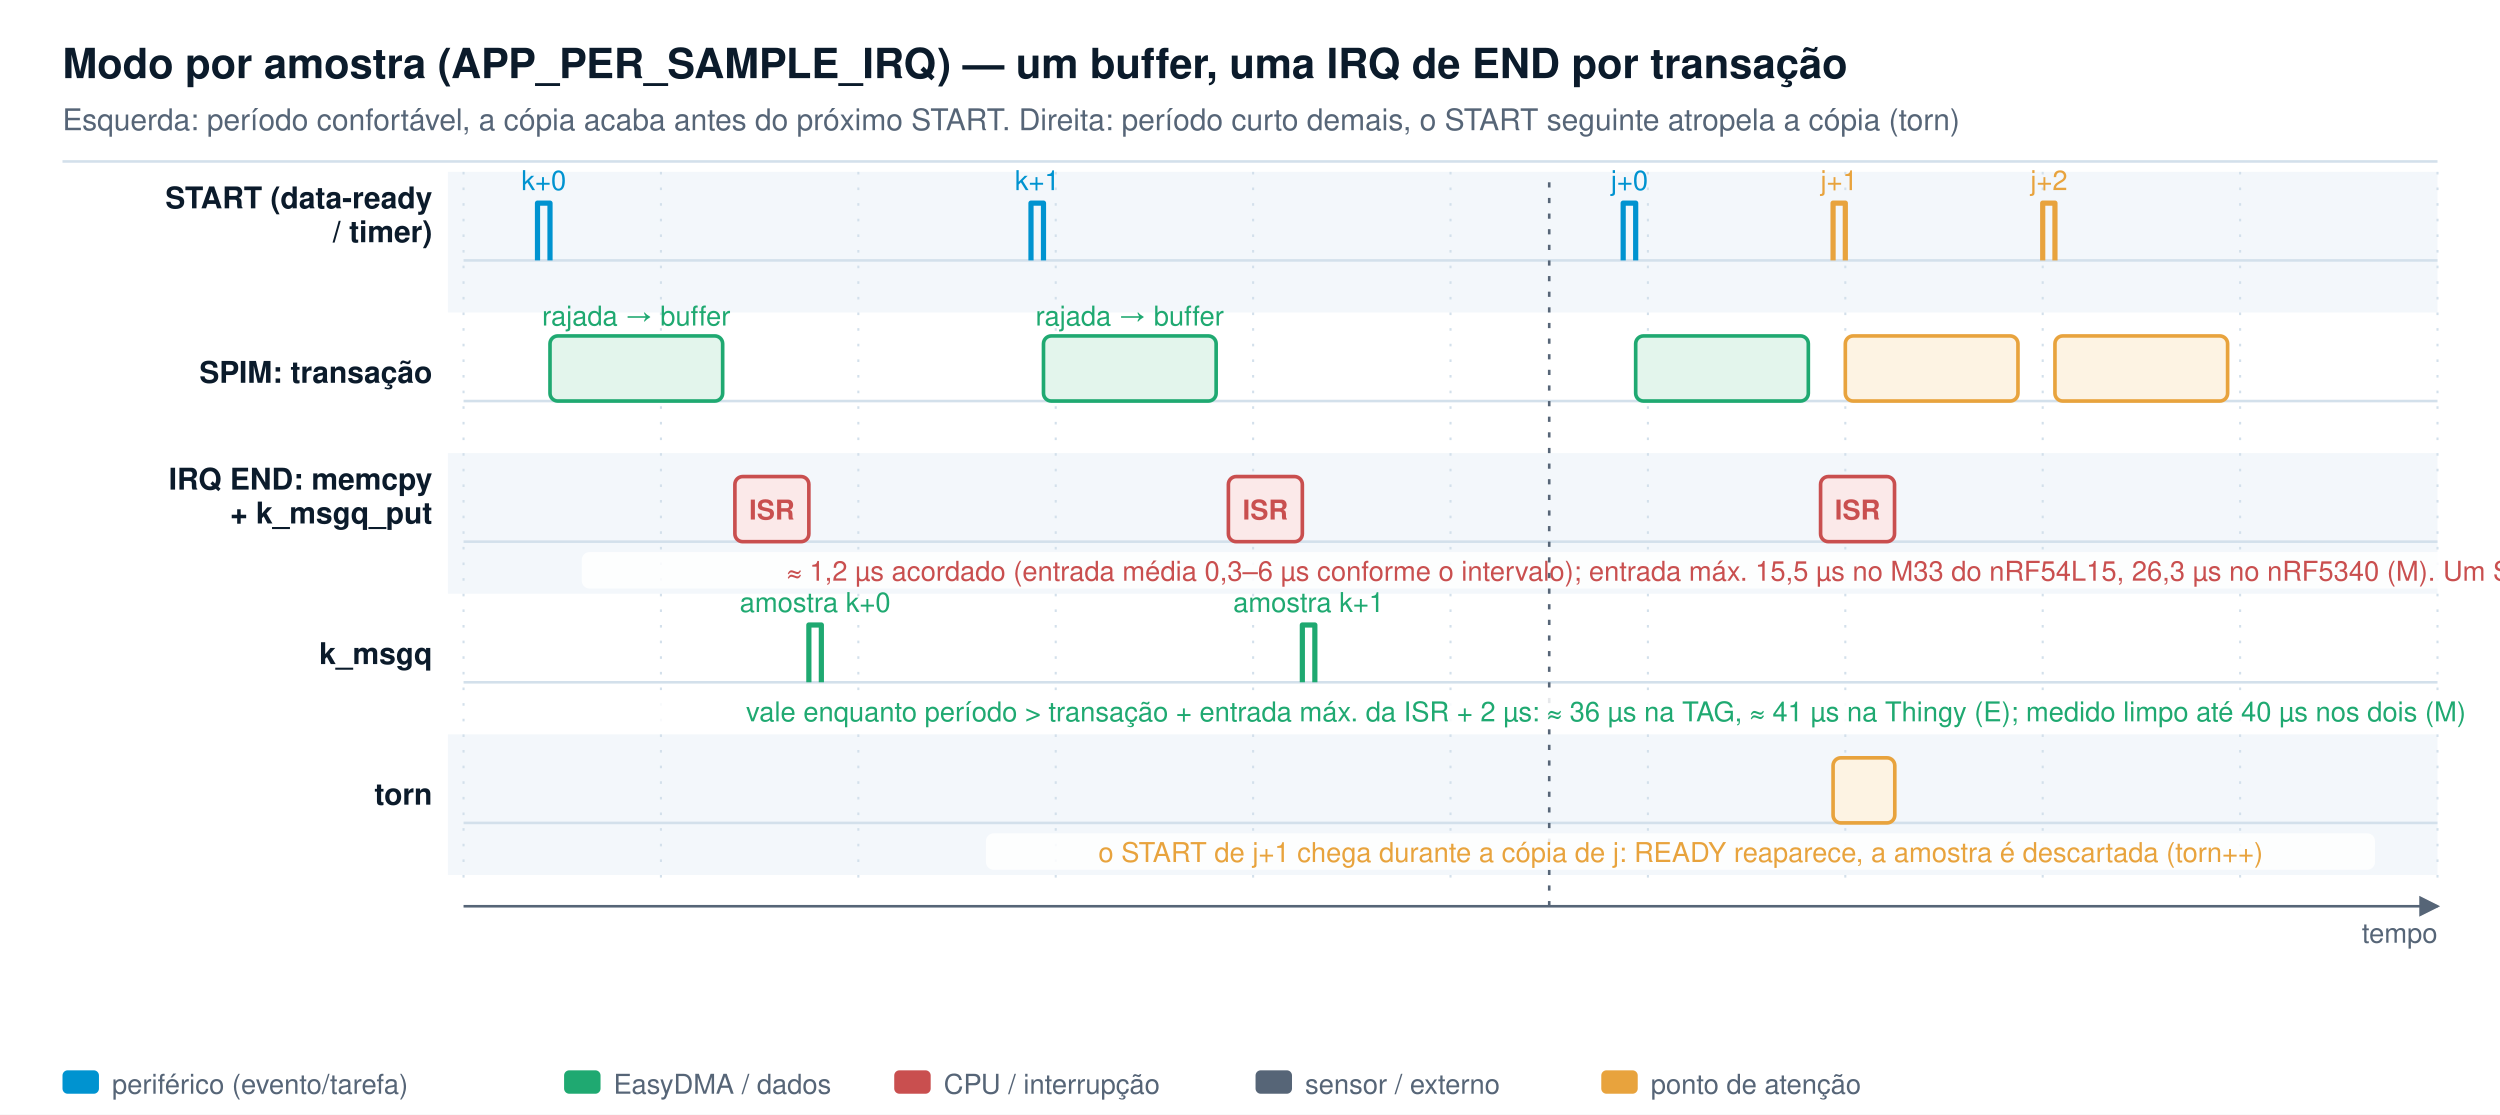
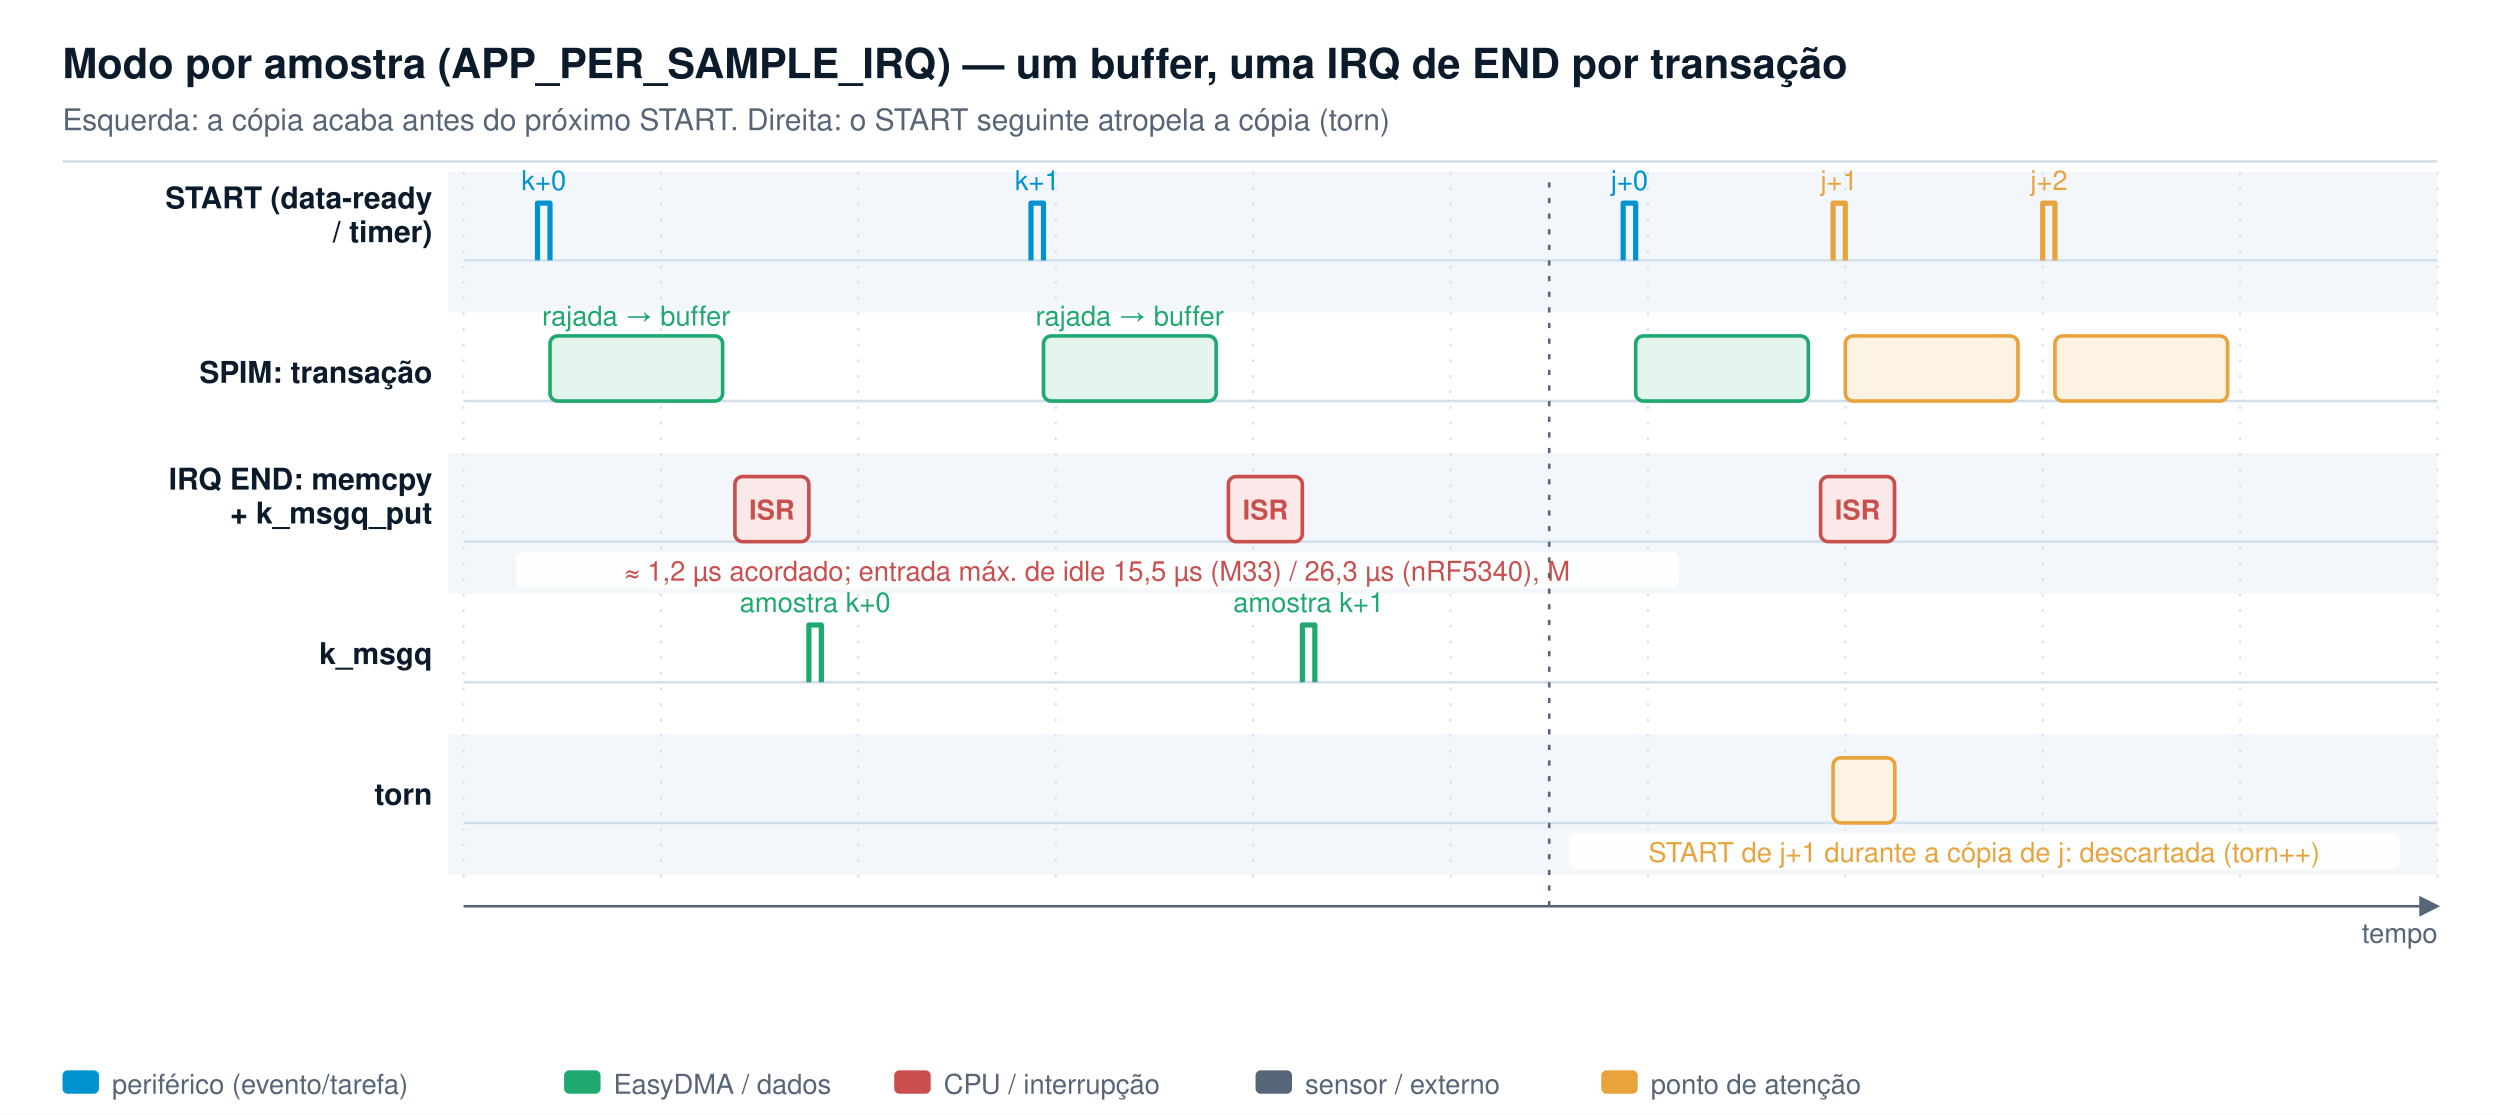
<svg xmlns="http://www.w3.org/2000/svg" width="960" height="428" viewBox="0 0 960 428">
  <defs>
    <marker id="arr" markerWidth="9" markerHeight="9" refX="7" refY="4.5" orient="auto" markerUnits="userSpaceOnUse">
      <path d="M0,0.5 L8,4.5 L0,8.5 z" fill="#566577" />
    </marker>
    <marker id="arr-blue" markerWidth="9" markerHeight="9" refX="7" refY="4.5" orient="auto" markerUnits="userSpaceOnUse">
      <path d="M0,0.5 L8,4.5 L0,8.5 z" fill="#0093D0" />
    </marker>
    <marker id="arr-green" markerWidth="9" markerHeight="9" refX="7" refY="4.5" orient="auto" markerUnits="userSpaceOnUse">
      <path d="M0,0.5 L8,4.5 L0,8.5 z" fill="#1FA971" />
    </marker>
    <marker id="arr-red" markerWidth="9" markerHeight="9" refX="7" refY="4.5" orient="auto" markerUnits="userSpaceOnUse">
      <path d="M0,0.5 L8,4.5 L0,8.5 z" fill="#C94F4F" />
    </marker>
    <filter id="shadow" x="-5%" y="-5%" width="110%" height="120%">
      <feDropShadow dx="0" dy="1.5" stdDeviation="1.5" flood-color="#00224E" flood-opacity="0.12" />
    </filter>
    <pattern id="hatch" width="6" height="6" patternUnits="userSpaceOnUse" patternTransform="rotate(45)">
      <line x1="0" y1="0" x2="0" y2="6" stroke="#D3E0EB" stroke-width="2" />
    </pattern>
  </defs>
  <rect width="100%" height="100%" fill="white" />
  <text x="24" y="30" fill="#0B1B2B" font-family="Segoe UI, Helvetica Neue, Helvetica, Arial, sans-serif" font-size="16" font-weight="600">Modo por amostra (APP_PER_SAMPLE_IRQ) — um buffer, uma IRQ de END por transação</text>
-   <text x="24" y="50" fill="#566577" font-family="Segoe UI, Helvetica Neue, Helvetica, Arial, sans-serif" font-size="11.5">Esquerda: período confortável, a cópia acaba antes do próximo START. Direita: período curto demais, o START seguinte atropela a cópia (torn)</text>
+   <text x="24" y="50" fill="#566577" font-family="Segoe UI, Helvetica Neue, Helvetica, Arial, sans-serif" font-size="11.5">Esquerda: a cópia acaba antes do próximo START. Direita: o START seguinte atropela a cópia (torn)</text>
  <line x1="24" y1="62" x2="936" y2="62" stroke="#D3E0EB" stroke-width="1" />
  <rect x="172" y="66" width="764" height="54" fill="#F3F7FB" />
  <line x1="178" y1="100" x2="936" y2="100" stroke="#D3E0EB" stroke-width="1" />
  <text x="166" y="80" text-anchor="end" fill="#0B1B2B" font-family="Segoe UI, Helvetica Neue, Helvetica, Arial, sans-serif" font-size="11.5" font-weight="600">START (data-ready</text>
  <text x="166" y="93" text-anchor="end" fill="#0B1B2B" font-family="Segoe UI, Helvetica Neue, Helvetica, Arial, sans-serif" font-size="11.5" font-weight="600">/ timer)</text>
  <line x1="178" y1="154" x2="936" y2="154" stroke="#D3E0EB" stroke-width="1" />
  <text x="166" y="147" text-anchor="end" fill="#0B1B2B" font-family="Segoe UI, Helvetica Neue, Helvetica, Arial, sans-serif" font-size="11.5" font-weight="600">SPIM: transação</text>
  <rect x="172" y="174" width="764" height="54" fill="#F3F7FB" />
  <line x1="178" y1="208" x2="936" y2="208" stroke="#D3E0EB" stroke-width="1" />
  <text x="166" y="188" text-anchor="end" fill="#0B1B2B" font-family="Segoe UI, Helvetica Neue, Helvetica, Arial, sans-serif" font-size="11.5" font-weight="600">IRQ END: memcpy</text>
  <text x="166" y="201" text-anchor="end" fill="#0B1B2B" font-family="Segoe UI, Helvetica Neue, Helvetica, Arial, sans-serif" font-size="11.5" font-weight="600">+ k_msgq_put</text>
  <line x1="178" y1="262" x2="936" y2="262" stroke="#D3E0EB" stroke-width="1" />
  <text x="166" y="255" text-anchor="end" fill="#0B1B2B" font-family="Segoe UI, Helvetica Neue, Helvetica, Arial, sans-serif" font-size="11.5" font-weight="600">k_msgq</text>
  <rect x="172" y="282" width="764" height="54" fill="#F3F7FB" />
  <line x1="178" y1="316" x2="936" y2="316" stroke="#D3E0EB" stroke-width="1" />
  <text x="166" y="309" text-anchor="end" fill="#0B1B2B" font-family="Segoe UI, Helvetica Neue, Helvetica, Arial, sans-serif" font-size="11.5" font-weight="600">torn</text>
  <line x1="178.0" y1="66" x2="178.0" y2="340" stroke="#D3E0EB" stroke-width="0.8" stroke-dasharray="1 5" />
  <line x1="253.8" y1="66" x2="253.8" y2="340" stroke="#D3E0EB" stroke-width="0.8" stroke-dasharray="1 5" />
  <line x1="329.6" y1="66" x2="329.6" y2="340" stroke="#D3E0EB" stroke-width="0.8" stroke-dasharray="1 5" />
  <line x1="405.4" y1="66" x2="405.4" y2="340" stroke="#D3E0EB" stroke-width="0.8" stroke-dasharray="1 5" />
  <line x1="481.2" y1="66" x2="481.2" y2="340" stroke="#D3E0EB" stroke-width="0.8" stroke-dasharray="1 5" />
  <line x1="557.0" y1="66" x2="557.0" y2="340" stroke="#D3E0EB" stroke-width="0.8" stroke-dasharray="1 5" />
  <line x1="632.8" y1="66" x2="632.8" y2="340" stroke="#D3E0EB" stroke-width="0.8" stroke-dasharray="1 5" />
  <line x1="708.6" y1="66" x2="708.6" y2="340" stroke="#D3E0EB" stroke-width="0.8" stroke-dasharray="1 5" />
  <line x1="784.4" y1="66" x2="784.4" y2="340" stroke="#D3E0EB" stroke-width="0.8" stroke-dasharray="1 5" />
  <line x1="860.2" y1="66" x2="860.2" y2="340" stroke="#D3E0EB" stroke-width="0.8" stroke-dasharray="1 5" />
  <line x1="936.0" y1="66" x2="936.0" y2="340" stroke="#D3E0EB" stroke-width="0.8" stroke-dasharray="1 5" />
  <path d="M206.4,100.0 V78.0 H211.2 V100.0" fill="none" stroke="#0093D0" stroke-width="2" stroke-linejoin="round" />
  <text x="208.8" y="73.0" fill="#0093D0" text-anchor="middle" font-family="Segoe UI, Helvetica Neue, Helvetica, Arial, sans-serif" font-size="10.5">k+0</text>
  <rect x="211.2" y="129.0" width="66.3" height="25" rx="3" fill="#E3F5EC" stroke="#1FA971" stroke-width="1.4" />
  <text x="244.3" y="125.0" fill="#1FA971" text-anchor="middle" font-family="Segoe UI, Helvetica Neue, Helvetica, Arial, sans-serif" font-size="10.5">rajada → buffer</text>
  <rect x="282.2" y="183.0" width="28.4" height="25" rx="3" fill="#FBE9E9" stroke="#C94F4F" stroke-width="1.4" />
  <text x="296.4" y="199.5" fill="#C94F4F" text-anchor="middle" font-family="Segoe UI, Helvetica Neue, Helvetica, Arial, sans-serif" font-size="10.5" font-weight="600">ISR</text>
  <path d="M310.6,262.0 V240.0 H315.4 V262.0" fill="none" stroke="#1FA971" stroke-width="2" stroke-linejoin="round" />
  <text x="313.0" y="235.0" fill="#1FA971" text-anchor="middle" font-family="Segoe UI, Helvetica Neue, Helvetica, Arial, sans-serif" font-size="10.5">amostra k+0</text>
  <path d="M395.9,100.0 V78.0 H400.7 V100.0" fill="none" stroke="#0093D0" stroke-width="2" stroke-linejoin="round" />
  <text x="398.3" y="73.0" fill="#0093D0" text-anchor="middle" font-family="Segoe UI, Helvetica Neue, Helvetica, Arial, sans-serif" font-size="10.5">k+1</text>
  <rect x="400.7" y="129.0" width="66.3" height="25" rx="3" fill="#E3F5EC" stroke="#1FA971" stroke-width="1.4" />
  <text x="433.8" y="125.0" fill="#1FA971" text-anchor="middle" font-family="Segoe UI, Helvetica Neue, Helvetica, Arial, sans-serif" font-size="10.5">rajada → buffer</text>
  <rect x="471.7" y="183.0" width="28.4" height="25" rx="3" fill="#FBE9E9" stroke="#C94F4F" stroke-width="1.4" />
  <text x="485.9" y="199.5" fill="#C94F4F" text-anchor="middle" font-family="Segoe UI, Helvetica Neue, Helvetica, Arial, sans-serif" font-size="10.5" font-weight="600">ISR</text>
  <path d="M500.1,262.0 V240.0 H504.9 V262.0" fill="none" stroke="#1FA971" stroke-width="2" stroke-linejoin="round" />
  <text x="502.5" y="235.0" fill="#1FA971" text-anchor="middle" font-family="Segoe UI, Helvetica Neue, Helvetica, Arial, sans-serif" font-size="10.5">amostra k+1</text>
-   <rect x="223.4" y="212" width="1026.1" height="14" rx="3" fill="white" opacity="0.85" />
-   <text x="736.4" y="223.0" fill="#C94F4F" text-anchor="middle" font-family="Segoe UI, Helvetica Neue, Helvetica, Arial, sans-serif" font-size="10.5">≈ 1,2 µs acordado (entrada média 0,3–6 µs conforme o intervalo); entrada máx. 15,5 µs no M33 do nRF54L15, 26,3 µs no nRF5340 (M). Um START antes de a ISR entrar não é detectado</text>
+   <rect x="198.2" y="212" width="446.5" height="14" rx="3" fill="white" opacity="0.85" />
+   <text x="421.4" y="223.0" fill="#C94F4F" text-anchor="middle" font-family="Segoe UI, Helvetica Neue, Helvetica, Arial, sans-serif" font-size="10.5">≈ 1,2 µs acordado; entrada máx. de idle 15,5 µs (M33) / 26,3 µs (nRF5340), M</text>
  <line x1="594.9" y1="70" x2="594.9" y2="348" stroke="#566577" stroke-width="1" stroke-dasharray="2 4" />
  <path d="M623.3,100.0 V78.0 H628.1 V100.0" fill="none" stroke="#0093D0" stroke-width="2" stroke-linejoin="round" />
  <text x="625.7" y="73.0" fill="#0093D0" text-anchor="middle" font-family="Segoe UI, Helvetica Neue, Helvetica, Arial, sans-serif" font-size="10.5">j+0</text>
  <rect x="628.1" y="129.0" width="66.3" height="25" rx="3" fill="#E3F5EC" stroke="#1FA971" stroke-width="1.4" />
  <path d="M703.9,100.0 V78.0 H708.6 V100.0" fill="none" stroke="#E8A33D" stroke-width="2" stroke-linejoin="round" />
  <text x="706.2" y="73.0" fill="#E8A33D" text-anchor="middle" font-family="Segoe UI, Helvetica Neue, Helvetica, Arial, sans-serif" font-size="10.5">j+1</text>
  <rect x="708.6" y="129.0" width="66.3" height="25" rx="3" fill="#FDF3E3" stroke="#E8A33D" stroke-width="1.4" />
  <path d="M784.4,100.0 V78.0 H789.1 V100.0" fill="none" stroke="#E8A33D" stroke-width="2" stroke-linejoin="round" />
  <text x="786.8" y="73.0" fill="#E8A33D" text-anchor="middle" font-family="Segoe UI, Helvetica Neue, Helvetica, Arial, sans-serif" font-size="10.5">j+2</text>
  <rect x="789.1" y="129.0" width="66.3" height="25" rx="3" fill="#FDF3E3" stroke="#E8A33D" stroke-width="1.4" />
  <rect x="699.1" y="183.0" width="28.4" height="25" rx="3" fill="#FBE9E9" stroke="#C94F4F" stroke-width="1.4" />
  <text x="713.3" y="199.5" fill="#C94F4F" text-anchor="middle" font-family="Segoe UI, Helvetica Neue, Helvetica, Arial, sans-serif" font-size="10.5" font-weight="600">ISR</text>
  <rect x="703.9" y="291.0" width="23.7" height="25" rx="3" fill="#FDF3E3" stroke="#E8A33D" stroke-width="1.4" />
-   <rect x="378.6" y="320" width="533.4" height="14" rx="3" fill="white" opacity="0.85" />
-   <text x="645.4" y="331.0" fill="#E8A33D" text-anchor="middle" font-family="Segoe UI, Helvetica Neue, Helvetica, Arial, sans-serif" font-size="10.5">o START de j+1 chega durante a cópia de j: READY reaparece, a amostra é descartada (torn++)</text>
-   <rect x="213.8" y="266" width="805.8" height="14" rx="3" fill="white" opacity="0.85" />
-   <text x="616.7" y="277.0" fill="#1FA971" text-anchor="middle" font-family="Segoe UI, Helvetica Neue, Helvetica, Arial, sans-serif" font-size="10.5">vale enquanto período &gt; transação + entrada máx. da ISR + 2 µs: ≈ 36 µs na TAG, ≈ 41 µs na Thingy (E); medido limpo até 40 µs nos dois (M)</text>
+   <rect x="602.4" y="320" width="319.0" height="14" rx="3" fill="white" opacity="0.85" />
+   <text x="761.9" y="331.0" fill="#E8A33D" text-anchor="middle" font-family="Segoe UI, Helvetica Neue, Helvetica, Arial, sans-serif" font-size="10.5">START de j+1 durante a cópia de j: descartada (torn++)</text>
  <line x1="178" y1="348" x2="936" y2="348" stroke="#566577" stroke-width="1" marker-end="url(#arr)" />
  <text x="936" y="362" text-anchor="end" fill="#566577" font-family="Segoe UI, Helvetica Neue, Helvetica, Arial, sans-serif" font-size="10.5">tempo</text>
  <rect x="24" y="411" width="14" height="9" rx="2" fill="#0093D0" />
  <text x="43" y="420" fill="#566577" font-family="Segoe UI, Helvetica Neue, Helvetica, Arial, sans-serif" font-size="10.5">periférico (evento/tarefa)</text>
  <rect x="216.61" y="411" width="14" height="9" rx="2" fill="#1FA971" />
  <text x="235.61" y="420" fill="#566577" font-family="Segoe UI, Helvetica Neue, Helvetica, Arial, sans-serif" font-size="10.5">EasyDMA / dados</text>
  <rect x="343.385" y="411" width="14" height="9" rx="2" fill="#C94F4F" />
  <text x="362.385" y="420" fill="#566577" font-family="Segoe UI, Helvetica Neue, Helvetica, Arial, sans-serif" font-size="10.5">CPU / interrupção</text>
  <rect x="482.13" y="411" width="14" height="9" rx="2" fill="#566577" />
  <text x="501.13" y="420" fill="#566577" font-family="Segoe UI, Helvetica Neue, Helvetica, Arial, sans-serif" font-size="10.5">sensor / externo</text>
  <rect x="614.89" y="411" width="14" height="9" rx="2" fill="#E8A33D" />
  <text x="633.89" y="420" fill="#566577" font-family="Segoe UI, Helvetica Neue, Helvetica, Arial, sans-serif" font-size="10.5">ponto de atenção</text>
</svg>
